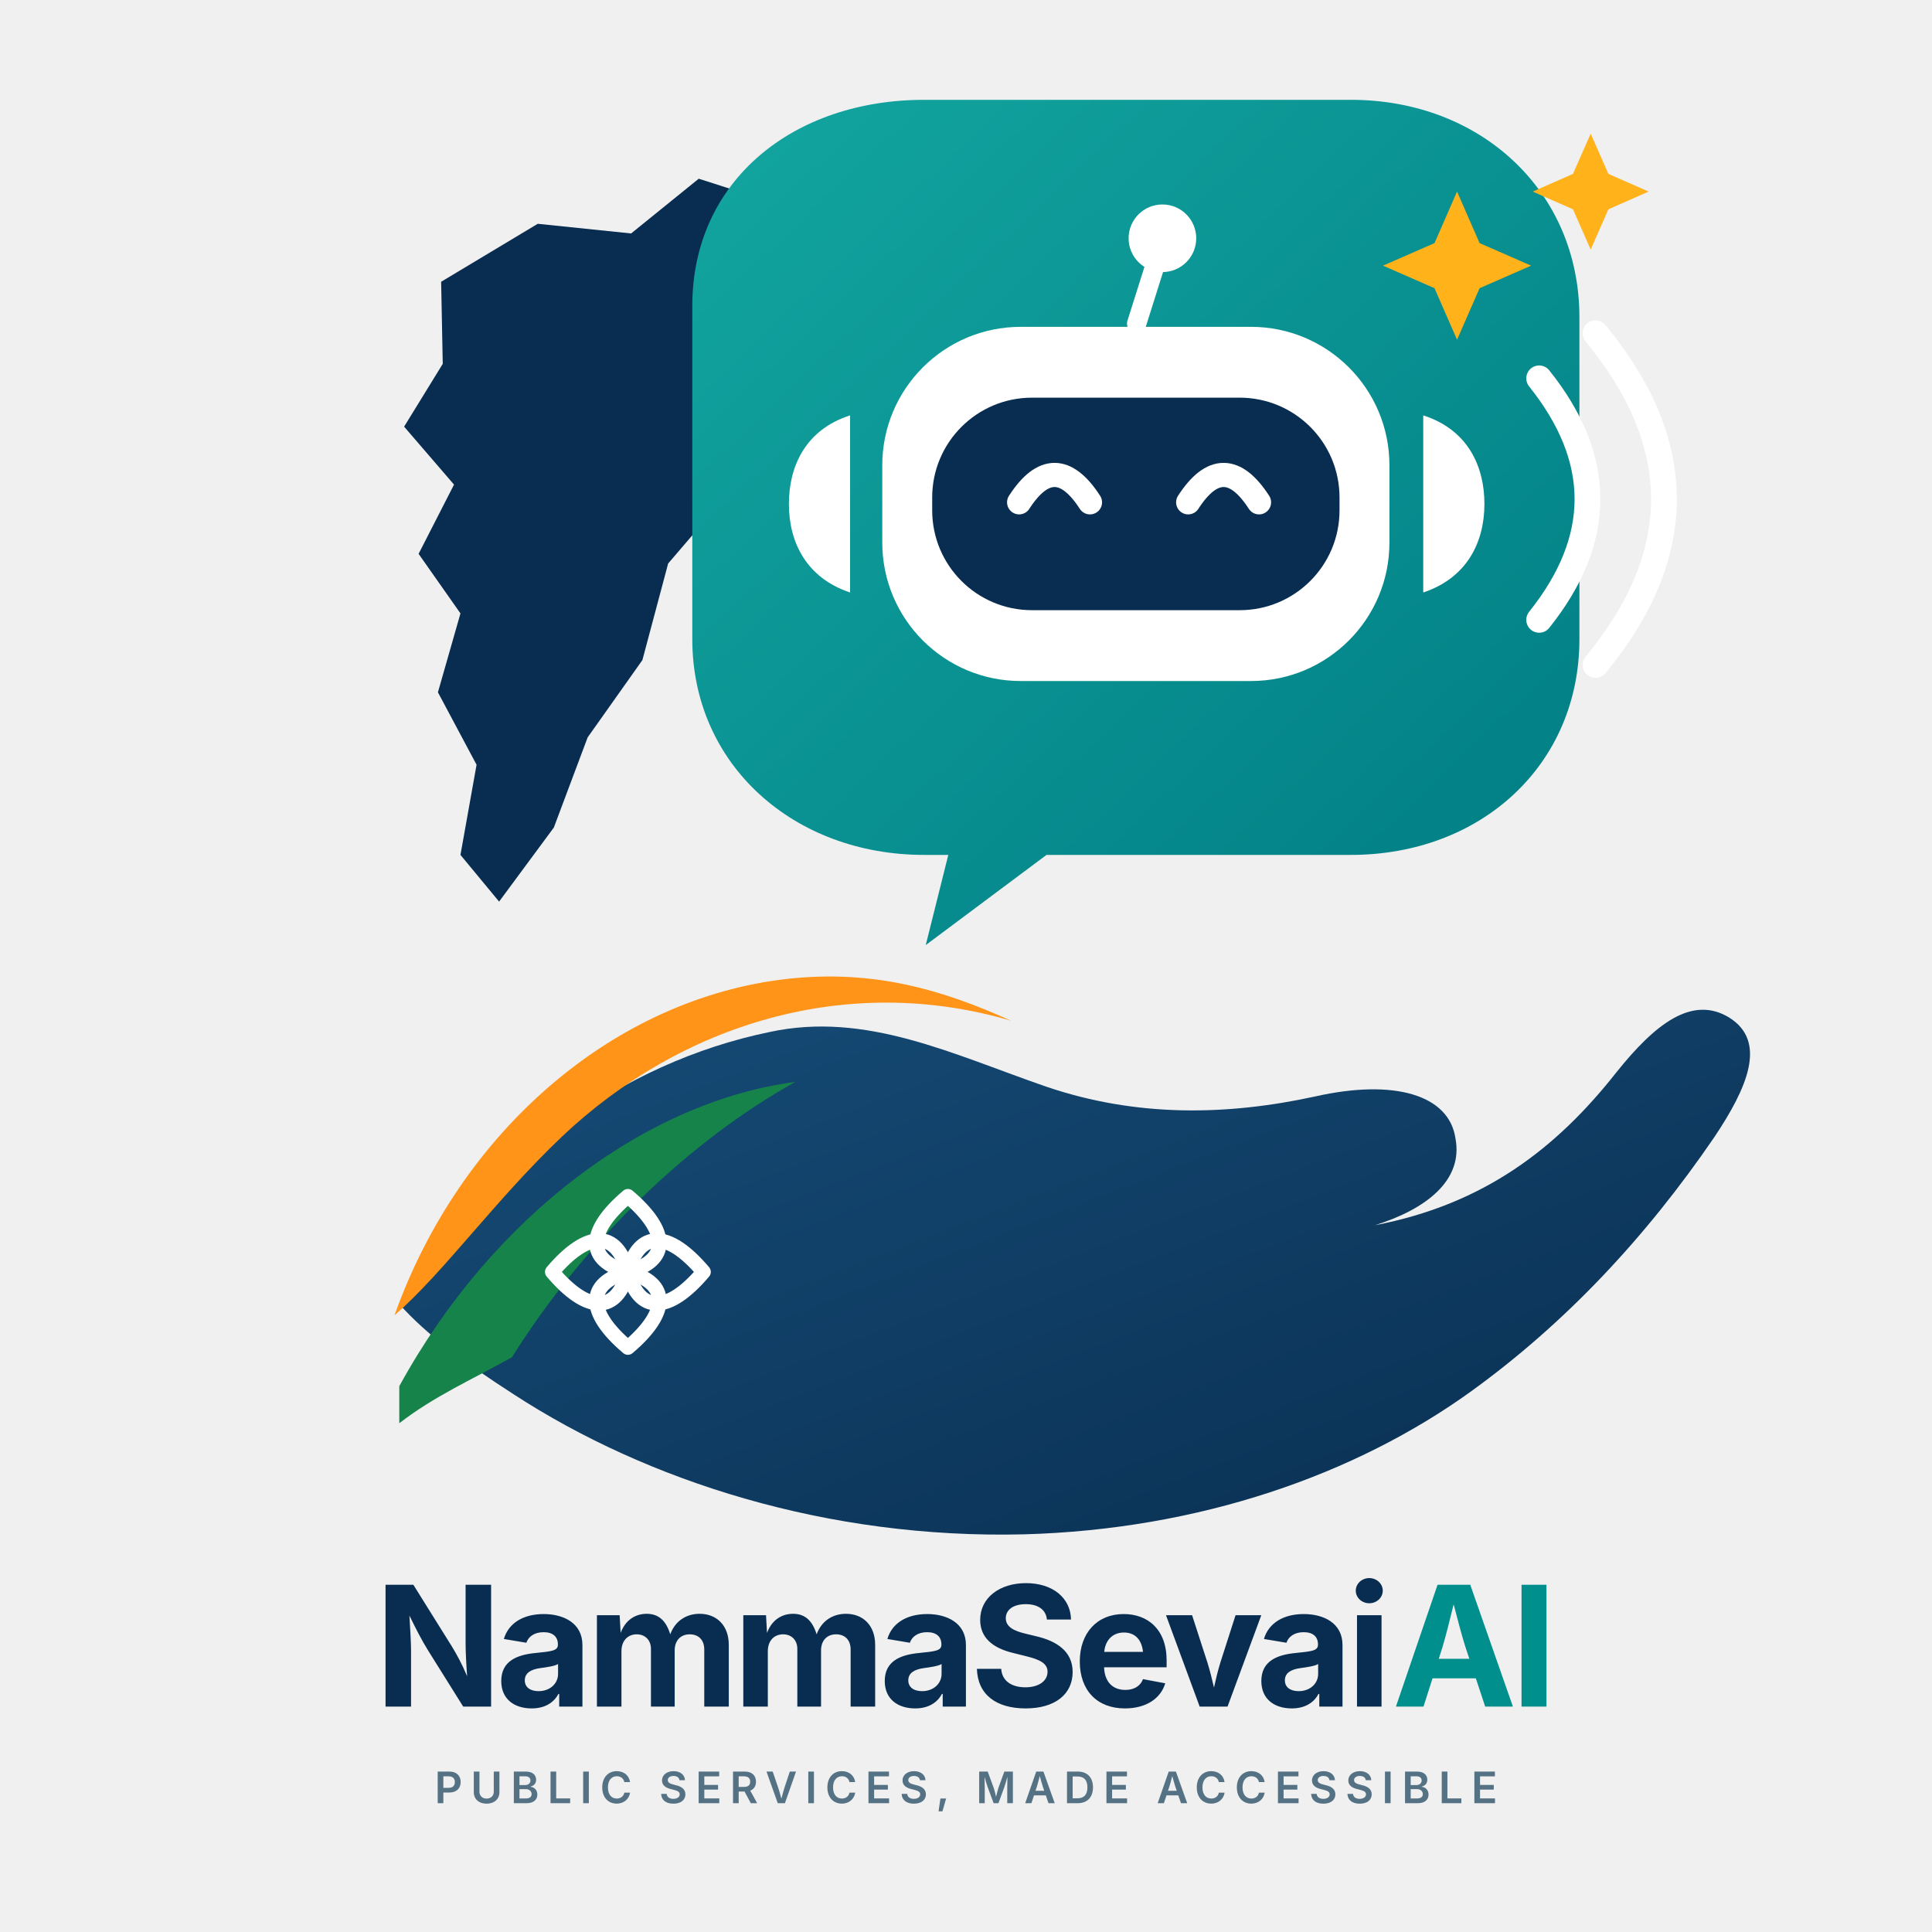
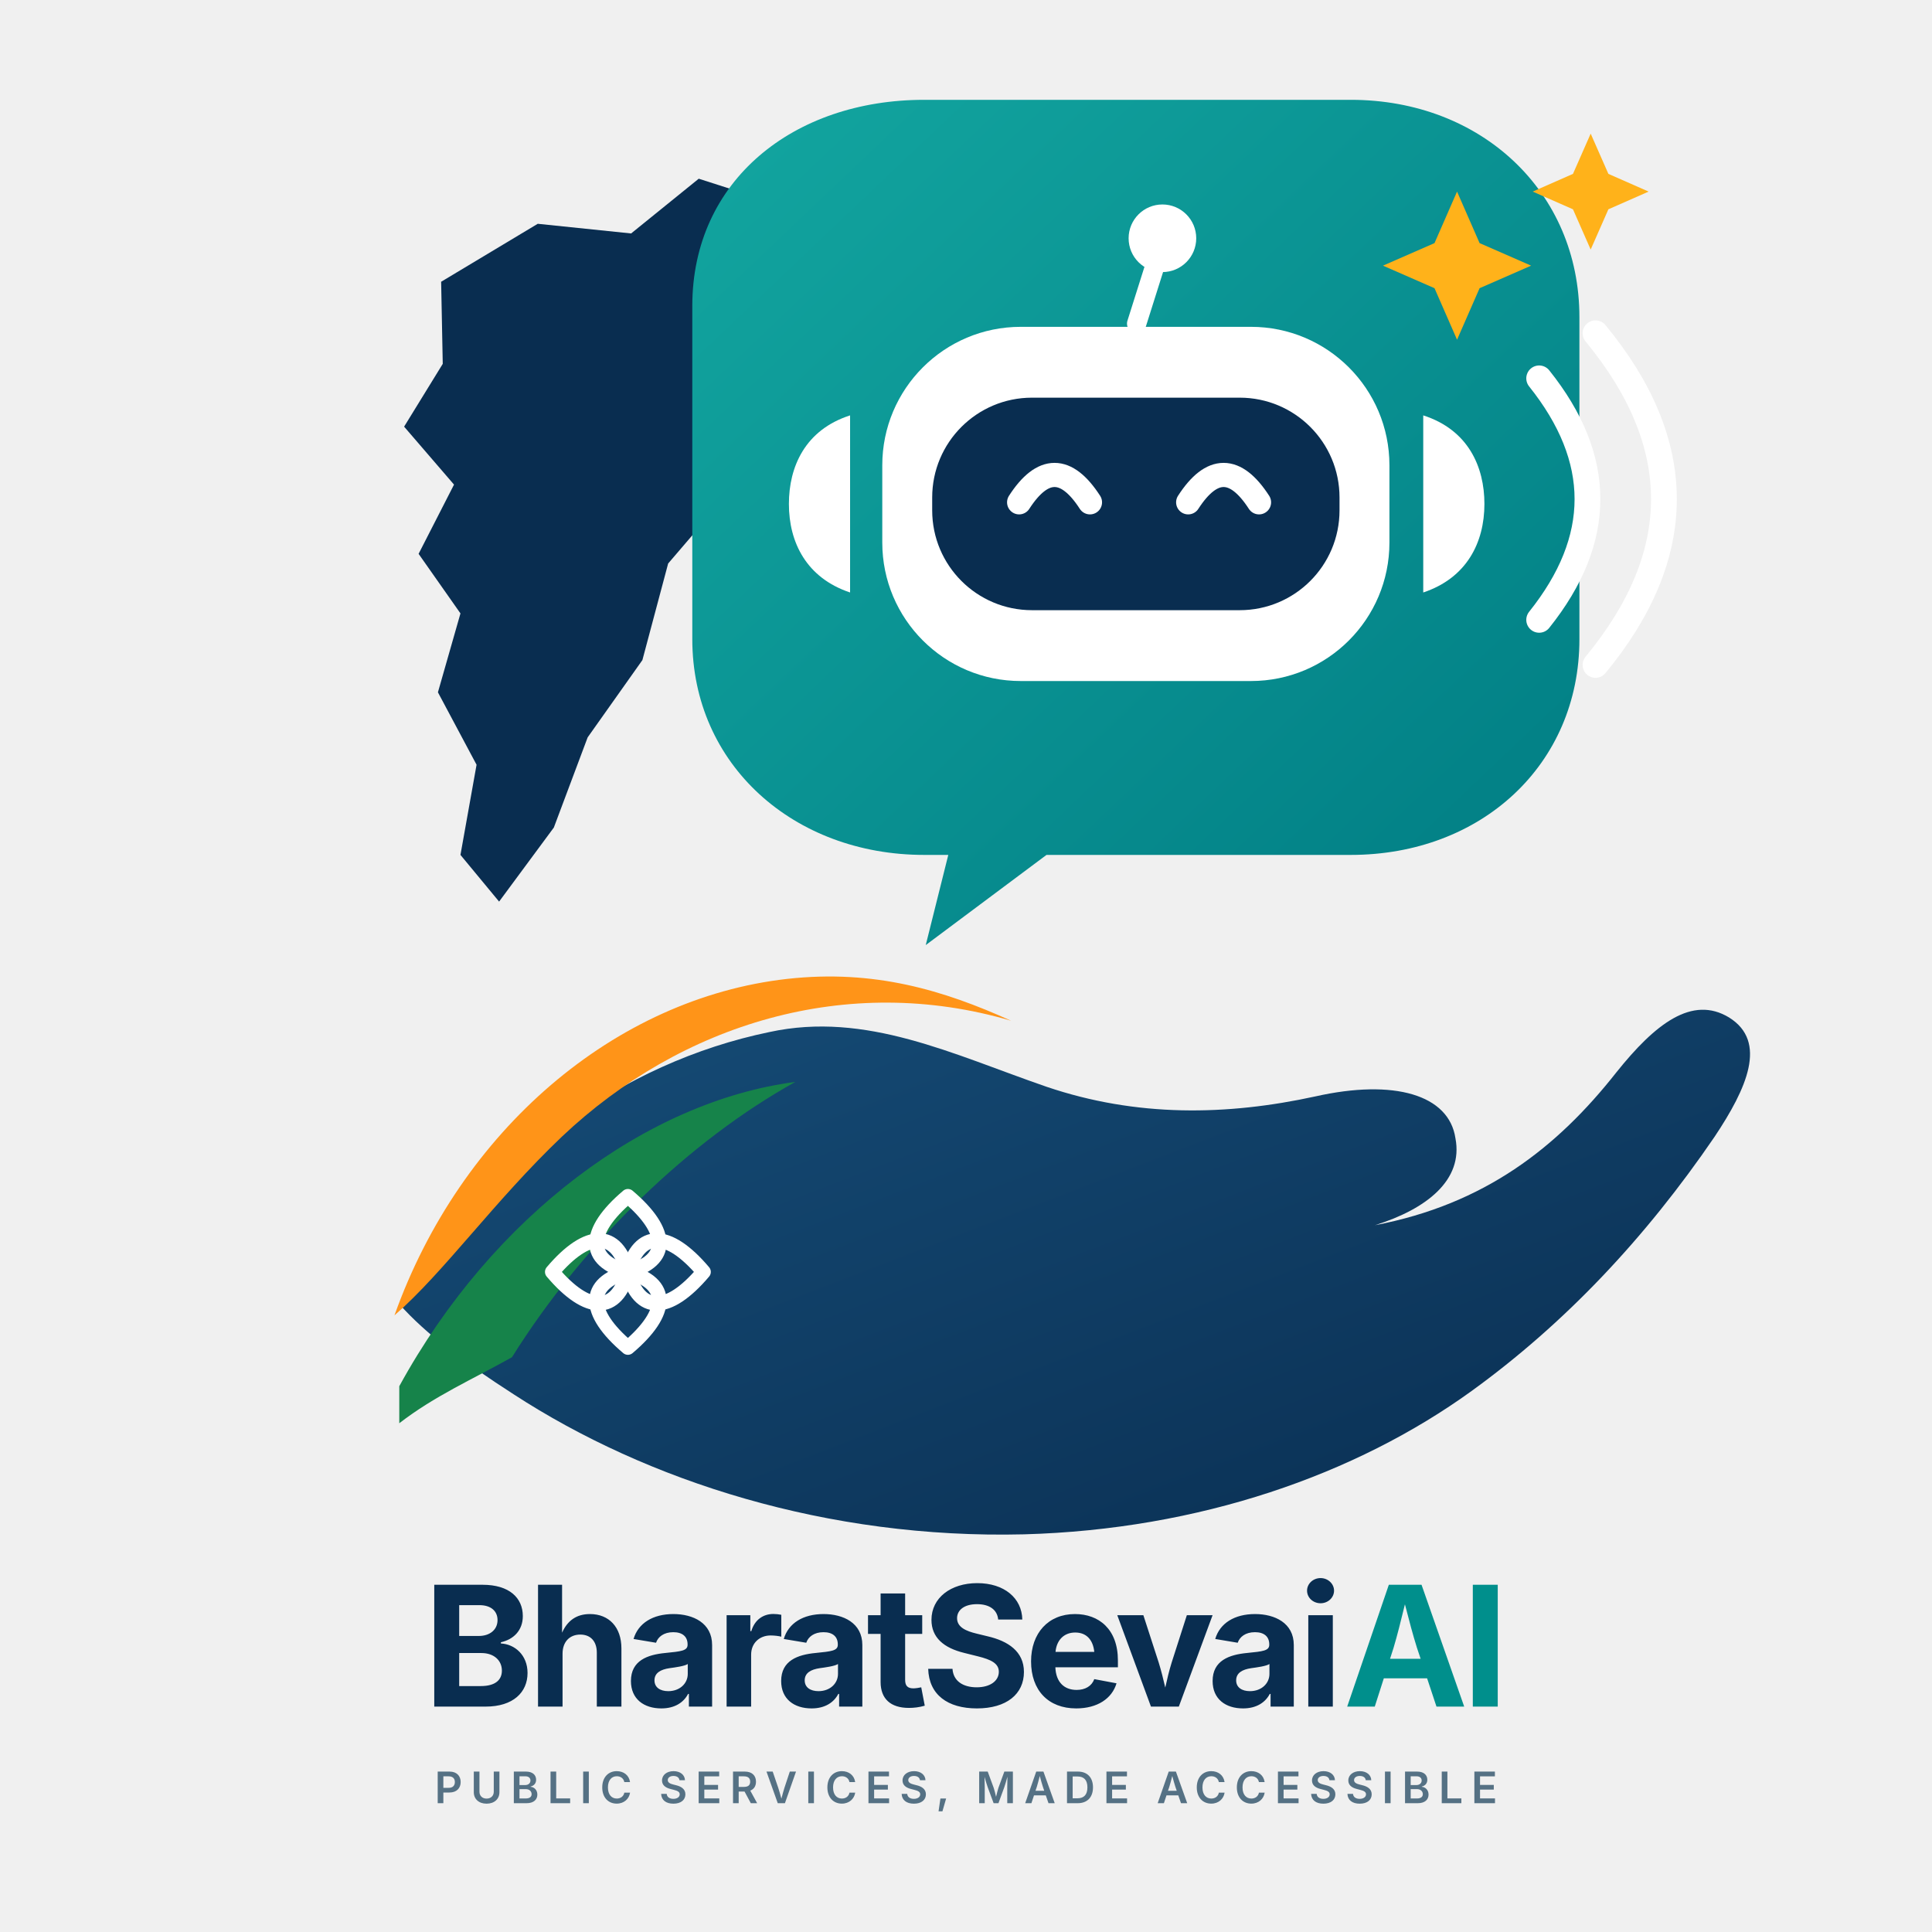
<svg xmlns="http://www.w3.org/2000/svg" width="1200" height="1200" viewBox="0 0 1200 1200">
  <defs>
    <linearGradient id="bubble" x1="0" y1="0" x2="1" y2="1">
      <stop offset="0" stop-color="#13A6A0" />
      <stop offset="1" stop-color="#007C83" />
    </linearGradient>
    <linearGradient id="hand" x1="0" y1="0" x2="1" y2="1">
      <stop offset="0" stop-color="#164D78" />
      <stop offset="1" stop-color="#092D50" />
    </linearGradient>
  </defs>
  <path d="M274 175 L334 139 L392 145 L434 111 L487 128 L521 169 L508 220            L467 254 L451 308 L415 350 L399 410 L365 458 L344 514 L310 560            L286 531 L296 475 L272 430 L286 381 L260 344 L282 301 L251 265            L275 226 Z" fill="#092D50" />
  <path d="M248 810            C304 720 386 660 478 641            C538 628 592 655 650 675            C706 694 762 693 817 681            C866 670 900 680 904 707            C909 733 886 751 854 761            C922 748 967 713 1004 666            C1028 636 1051 618 1074 632            C1098 647 1085 676 1065 706            C1022 769 972 822 914 864            C842 916 745 950 636 953            C514 956 402 920 319 866            C288 846 265 829 248 810 Z" fill="url(#hand)" />
  <path d="M245 817 C286 702 382 620 489 608 C543 602 586 615 628 634            C526 604 423 636 349 706 C307 746 276 790 245 817 Z" fill="#FF9418" />
  <path d="M248 861 C306 755 402 684 494 672 C429 708 363 771 318 843            C293 857 270 867 248 884 Z" fill="#16834A" />
  <path d="M430 190            C430 112 493 62 574 62 H839            C920 62 981 119 981 197 V397            C981 475 920 531 839 531 H650            L575 587 L589 531 H574            C493 531 430 475 430 397 Z" fill="url(#bubble)" />
  <rect x="548" y="203" width="315" height="220" rx="86" fill="#FFFFFF" />
  <rect x="579" y="247" width="253" height="132" rx="62" fill="#092D50" />
  <path d="M633 312 Q655 278 677 312 M738 312 Q760 278 782 312" fill="none" stroke="#FFFFFF" stroke-width="15" stroke-linecap="round" />
  <path d="M706 201 L718 163" stroke="#FFFFFF" stroke-width="12" stroke-linecap="round" />
  <circle cx="722" cy="148" r="21" fill="#FFFFFF" />
  <path d="M528 258 C500 267 490 290 490 313 C490 337 501 359 528 368 Z" fill="#FFFFFF" />
  <path d="M884 258 C912 267 922 290 922 313 C922 337 911 359 884 368 Z" fill="#FFFFFF" />
  <path d="M956 235 Q1016 310 956 385 M991 207 Q1076 310 991 413" fill="none" stroke="#FFFFFF" stroke-width="16" stroke-linecap="round" />
  <path d="M905 119 L919 151 L951 165 L919 179 L905 211 L891 179 L859 165 L891 151 Z" fill="#FFB21A" />
  <path d="M988 83 L999 108 L1024 119 L999 130 L988 155 L977 130 L952 119 L977 108 Z" fill="#FFB21A" />
  <g transform="translate(390 790)" fill="none" stroke="#FFFFFF" stroke-width="9" stroke-linecap="round" stroke-linejoin="round">
    <path d="M0 -47 C-26 -25 -26 -7 0 0 C26 -7 26 -25 0 -47 Z" />
    <path d="M47 0 C25 -26 7 -26 0 0 C7 26 25 26 47 0 Z" />
    <path d="M0 47 C26 25 26 7 0 0 C-26 7 -26 25 0 47 Z" />
    <path d="M-47 0 C-25 26 -7 26 0 0 C-7 -26 -25 -26 -47 0 Z" />
    <circle r="7" fill="#FFFFFF" stroke="none" />
  </g>
-   <text x="600" y="1060" text-anchor="middle" font-family="Inter, Arial, sans-serif" font-size="104" font-weight="750" letter-spacing="-4" fill="#092D50">NammaSevai<tspan fill="#008F8C"> AI</tspan>
+   <text x="600" y="1060" text-anchor="middle" font-family="Inter, Arial, sans-serif" font-size="104" font-weight="750" letter-spacing="-4" fill="#092D50">BharatSevai<tspan fill="#008F8C"> AI</tspan>
  </text>
  <text x="600" y="1120" text-anchor="middle" font-family="Inter, Arial, sans-serif" font-size="27" font-weight="600" letter-spacing="5" fill="#557184">PUBLIC SERVICES, MADE ACCESSIBLE</text>
</svg>
